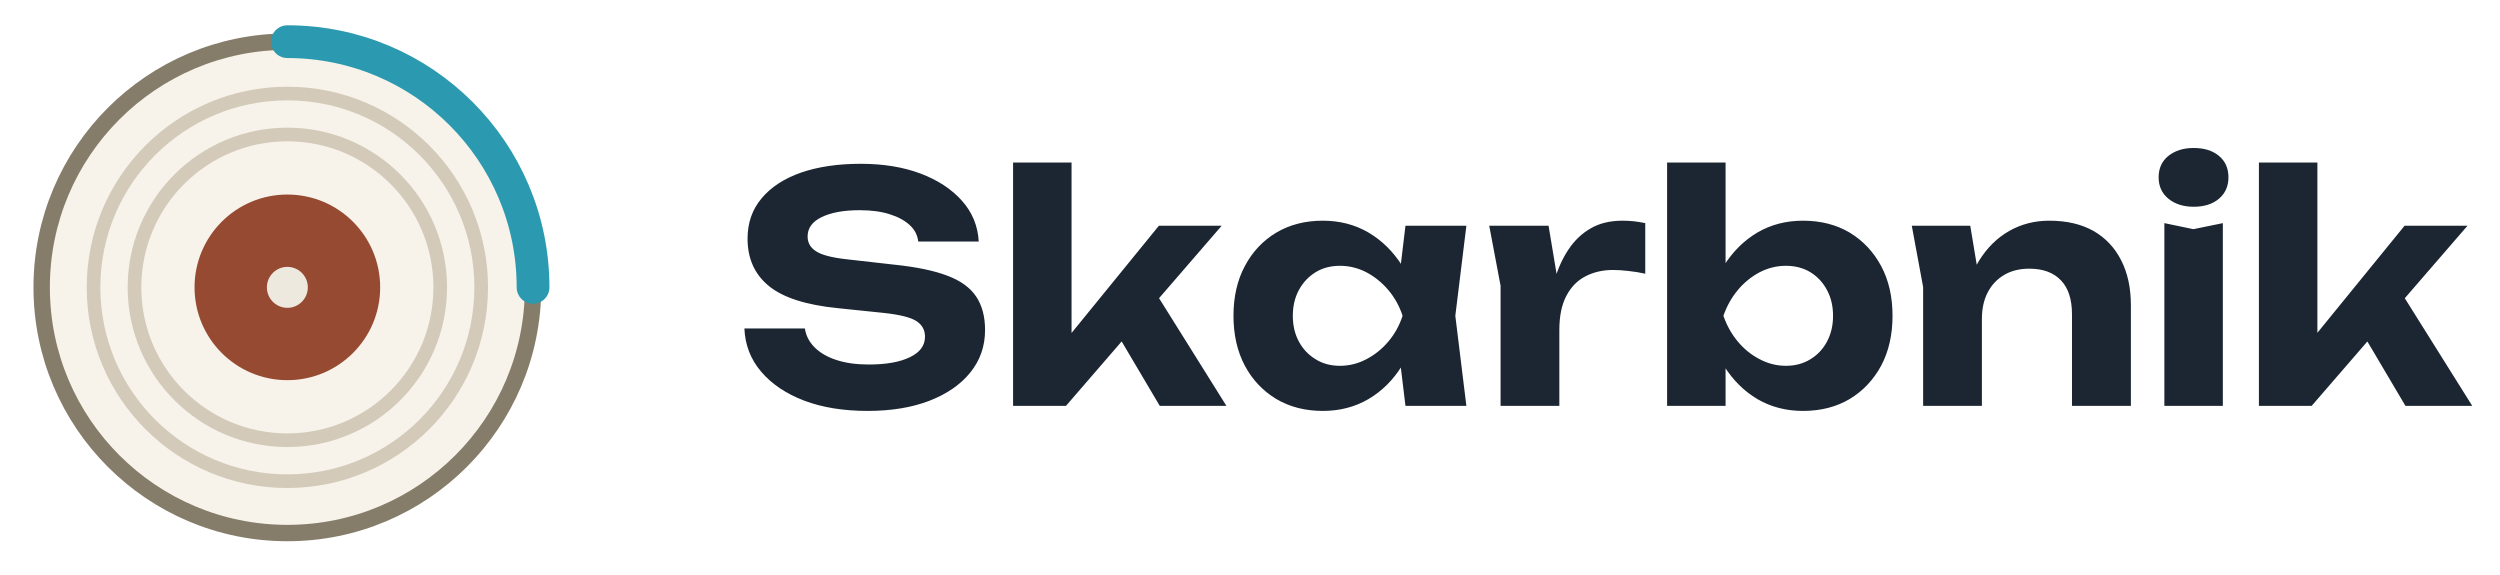
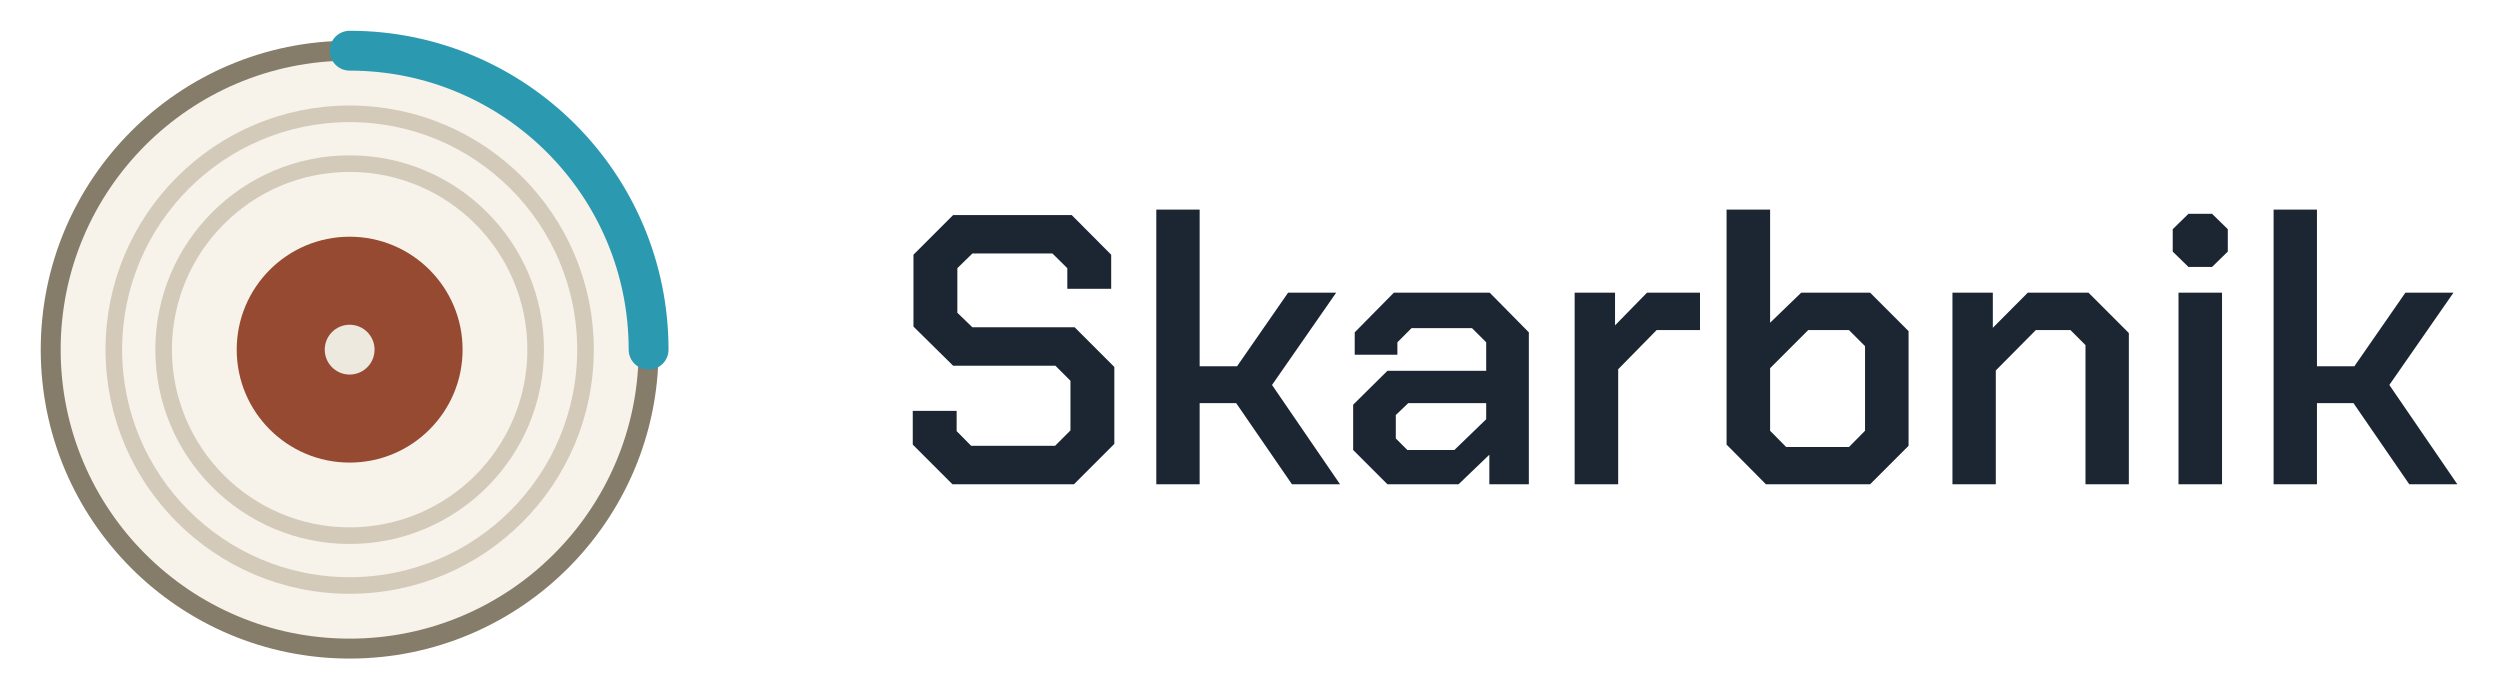
- <svg xmlns="http://www.w3.org/2000/svg" viewBox="0 0 174 40" width="174" height="40" role="img" aria-label="Skarbnik">
+ <svg xmlns="http://www.w3.org/2000/svg" viewBox="0 0 143 40" width="143" height="40" role="img" aria-label="Skarbnik">
  <g transform="translate(1 1) scale(0.95)">
    <circle cx="20" cy="20" r="18" fill="#F7F3EA" stroke="#857C69" stroke-width="1.2" />
    <circle cx="20" cy="20" r="14.2" fill="none" stroke="#D3CABA" stroke-width="1" />
    <circle cx="20" cy="20" r="11.2" fill="none" stroke="#D3CABA" stroke-width="1" />
    <path d="M20 2A18 18 0 0 1 38 20" fill="none" stroke="#2B9AB0" stroke-width="2.4" stroke-linecap="round" />
    <circle cx="20" cy="20" r="6.8" fill="#964A32" />
    <circle cx="20" cy="20" r="1.5" fill="#EEE9DF" />
  </g>
-   <path fill="#1B2632" d="M51.81 22.86L51.81 22.86L56.02 22.86Q56.13 23.61 56.70 24.18Q57.27 24.75 58.23 25.06Q59.18 25.37 60.46 25.37L60.46 25.37Q62.29 25.37 63.33 24.86Q64.38 24.36 64.38 23.43L64.38 23.43Q64.38 22.73 63.77 22.34Q63.17 21.96 61.52 21.78L61.52 21.78L58.33 21.45Q55.00 21.12 53.52 19.91Q52.03 18.70 52.03 16.61L52.03 16.61Q52.03 14.96 53.01 13.80Q53.99 12.63 55.76 12.01Q57.53 11.40 59.91 11.40L59.91 11.40Q62.26 11.40 64.07 12.08Q65.87 12.76 66.95 13.97Q68.03 15.18 68.12 16.81L68.12 16.81L63.91 16.81Q63.83 16.13 63.31 15.66Q62.79 15.18 61.92 14.91Q61.05 14.63 59.84 14.63L59.84 14.63Q58.17 14.63 57.19 15.11Q56.21 15.58 56.21 16.46L56.21 16.46Q56.21 17.12 56.80 17.49Q57.38 17.87 58.88 18.04L58.88 18.04L62.24 18.42Q64.55 18.66 65.94 19.19Q67.32 19.71 67.94 20.64Q68.56 21.56 68.56 22.97L68.56 22.97Q68.56 24.66 67.53 25.93Q66.51 27.19 64.67 27.90Q62.84 28.60 60.39 28.60L60.39 28.60Q57.86 28.60 55.96 27.88Q54.06 27.15 52.97 25.86Q51.88 24.58 51.81 22.86ZM74.58 11.31L74.58 24.93L73.46 24.55L80.66 15.71L85.03 15.71L74.19 28.25L70.51 28.25L70.51 11.31L74.58 11.31ZM80.72 28.25L77.09 22.11L80.13 19.89L85.36 28.25L80.72 28.25ZM102.06 28.25L97.82 28.25L97.27 23.70L97.86 21.98L97.27 20.29L97.82 15.71L102.06 15.71L101.29 21.98L102.06 28.25ZM98.83 21.98L98.83 21.98Q98.50 23.98 97.57 25.47Q96.65 26.95 95.24 27.78Q93.83 28.60 92.07 28.60L92.07 28.60Q90.23 28.60 88.83 27.77Q87.43 26.93 86.64 25.45Q85.85 23.96 85.85 21.98L85.85 21.98Q85.85 20 86.64 18.52Q87.43 17.03 88.83 16.19Q90.23 15.36 92.07 15.36L92.07 15.36Q93.83 15.36 95.24 16.18Q96.65 17.01 97.58 18.48Q98.52 19.96 98.83 21.98ZM89.98 21.98L89.98 21.98Q89.98 22.99 90.40 23.77Q90.82 24.55 91.56 25.00Q92.29 25.46 93.26 25.46L93.26 25.46Q94.23 25.46 95.10 25.00Q95.97 24.55 96.63 23.77Q97.29 22.99 97.62 21.98L97.62 21.98Q97.29 20.97 96.63 20.19Q95.97 19.41 95.10 18.95Q94.23 18.50 93.26 18.50L93.26 18.50Q92.29 18.50 91.56 18.95Q90.82 19.41 90.40 20.19Q89.98 20.97 89.98 21.98ZM104.44 19.89L103.65 15.71L107.78 15.71L108.53 20.22L108.53 28.25L104.44 28.25L104.44 19.89ZM114.51 15.53L114.51 15.53L114.51 19.05Q113.92 18.92 113.34 18.86Q112.75 18.79 112.27 18.79L112.27 18.79Q111.21 18.79 110.37 19.22Q109.52 19.65 109.03 20.57Q108.53 21.50 108.53 22.97L108.53 22.97L107.72 21.96Q107.87 20.62 108.22 19.43Q108.57 18.24 109.19 17.33Q109.81 16.41 110.72 15.89Q111.63 15.36 112.93 15.36L112.93 15.36Q113.30 15.36 113.72 15.40Q114.14 15.45 114.51 15.53ZM116.03 28.25L116.03 11.31L120.10 11.31L120.10 19.52L119.55 20.59L119.55 23.54L120.10 24.60L120.10 28.25L116.03 28.25ZM118.74 21.98L118.74 21.98Q119.07 19.96 119.99 18.48Q120.92 17.01 122.32 16.18Q123.73 15.36 125.49 15.36L125.49 15.36Q127.34 15.36 128.74 16.19Q130.13 17.03 130.93 18.52Q131.72 20 131.72 21.98L131.72 21.98Q131.72 23.96 130.93 25.45Q130.13 26.93 128.74 27.77Q127.34 28.60 125.49 28.60L125.49 28.60Q123.73 28.60 122.32 27.78Q120.92 26.95 119.99 25.47Q119.07 23.98 118.74 21.98ZM127.58 21.98L127.58 21.98Q127.58 20.97 127.16 20.19Q126.75 19.41 126.01 18.95Q125.27 18.50 124.30 18.50L124.30 18.50Q123.34 18.50 122.47 18.95Q121.60 19.41 120.95 20.19Q120.30 20.97 119.95 21.98L119.95 21.98Q120.30 22.99 120.95 23.77Q121.60 24.55 122.47 25.00Q123.34 25.46 124.30 25.46L124.30 25.46Q125.27 25.46 126.01 25.00Q126.75 24.55 127.16 23.77Q127.58 22.99 127.58 21.98ZM133.85 19.98L133.06 15.71L137.13 15.71L137.94 20.59L137.94 28.25L133.85 28.25L133.85 19.98ZM142.63 15.36L142.63 15.36Q144.43 15.36 145.70 16.07Q146.96 16.79 147.63 18.11Q148.31 19.43 148.31 21.25L148.31 21.25L148.31 28.25L144.21 28.25L144.21 21.87Q144.21 20.31 143.44 19.51Q142.67 18.70 141.24 18.70L141.24 18.70Q140.23 18.70 139.50 19.13Q138.76 19.56 138.35 20.34Q137.94 21.12 137.94 22.20L137.94 22.20L136.65 21.52Q136.89 19.52 137.74 18.15Q138.58 16.79 139.85 16.07Q141.11 15.36 142.63 15.36ZM150.64 28.25L150.64 15.53L152.66 15.95L154.71 15.53L154.71 28.25L150.64 28.25ZM152.68 14.39L152.68 14.39Q151.61 14.39 150.92 13.83Q150.24 13.27 150.24 12.34L150.24 12.34Q150.24 11.40 150.92 10.85Q151.61 10.30 152.68 10.30L152.68 10.30Q153.78 10.30 154.44 10.85Q155.10 11.40 155.10 12.34L155.10 12.34Q155.10 13.27 154.44 13.83Q153.78 14.39 152.68 14.39ZM161.29 11.31L161.29 24.93L160.16 24.55L167.36 15.71L171.74 15.71L160.89 28.25L157.22 28.25L157.22 11.31L161.29 11.31ZM167.42 28.25L163.79 22.11L166.83 19.89L172.07 28.25L167.42 28.25Z" />
+   <path fill="#1B2632" d="M54.48 27.70L52.21 25.43L52.21 23.50L54.72 23.50L54.72 24.66L55.55 25.50L60.35 25.50L61.23 24.62L61.23 21.78L60.37 20.92L54.52 20.92L52.25 18.68L52.25 14.57L54.52 12.30L61.30 12.30L63.56 14.57L63.56 16.52L61.05 16.52L61.05 15.34L60.20 14.50L55.62 14.50L54.76 15.34L54.76 17.89L55.62 18.72L61.47 18.72L63.74 20.99L63.74 25.39L61.43 27.70L54.48 27.70ZM66.14 27.70L66.14 11.99L68.62 11.99L68.62 20.95L70.76 20.95L73.68 16.74L76.43 16.74L72.76 22.02L76.65 27.70L73.90 27.70L70.71 23.06L68.62 23.06L68.62 27.70L66.14 27.70ZM79.36 27.70L77.40 25.74L77.40 23.15L79.36 21.21L85.01 21.21L85.01 19.58L84.20 18.77L80.74 18.77L79.93 19.58L79.93 20.29L77.49 20.29L77.49 19.01L79.73 16.74L85.21 16.74L87.45 19.01L87.45 27.70L85.19 27.70L85.19 26.01L83.43 27.70L79.36 27.70ZM80.50 25.74L83.19 25.74L85.01 23.98L85.01 23.06L80.55 23.06L79.84 23.74L79.84 25.08L80.50 25.74ZM90.07 27.70L90.07 16.74L92.38 16.74L92.38 18.61L94.21 16.74L97.24 16.74L97.24 18.88L94.76 18.88L92.56 21.12L92.56 27.70L90.07 27.70ZM101.01 27.70L98.76 25.43L98.76 11.99L101.25 11.99L101.25 18.46L103.03 16.74L106.97 16.74L109.17 18.94L109.17 25.50L106.97 27.70L101.01 27.70ZM102.17 25.57L105.76 25.57L106.68 24.64L106.68 19.80L105.76 18.88L103.43 18.88L101.25 21.06L101.25 24.64L102.17 25.57ZM111.68 27.70L111.68 16.74L113.99 16.74L113.99 18.75L115.99 16.74L119.46 16.74L121.77 19.05L121.77 27.70L119.29 27.70L119.29 19.74L118.43 18.88L116.45 18.88L114.16 21.19L114.16 27.70L111.68 27.70ZM125.18 15.27L124.28 14.39L124.28 13.11L125.18 12.23L126.53 12.23L127.43 13.11L127.43 14.39L126.53 15.27L125.18 15.27ZM124.61 27.70L124.61 16.74L127.10 16.74L127.10 27.70L124.61 27.70ZM130.05 27.70L130.05 11.99L132.53 11.99L132.53 20.95L134.67 20.95L137.59 16.74L140.34 16.74L136.67 22.02L140.56 27.70L137.81 27.70L134.62 23.06L132.53 23.06L132.53 27.70L130.05 27.70Z" />
</svg>
